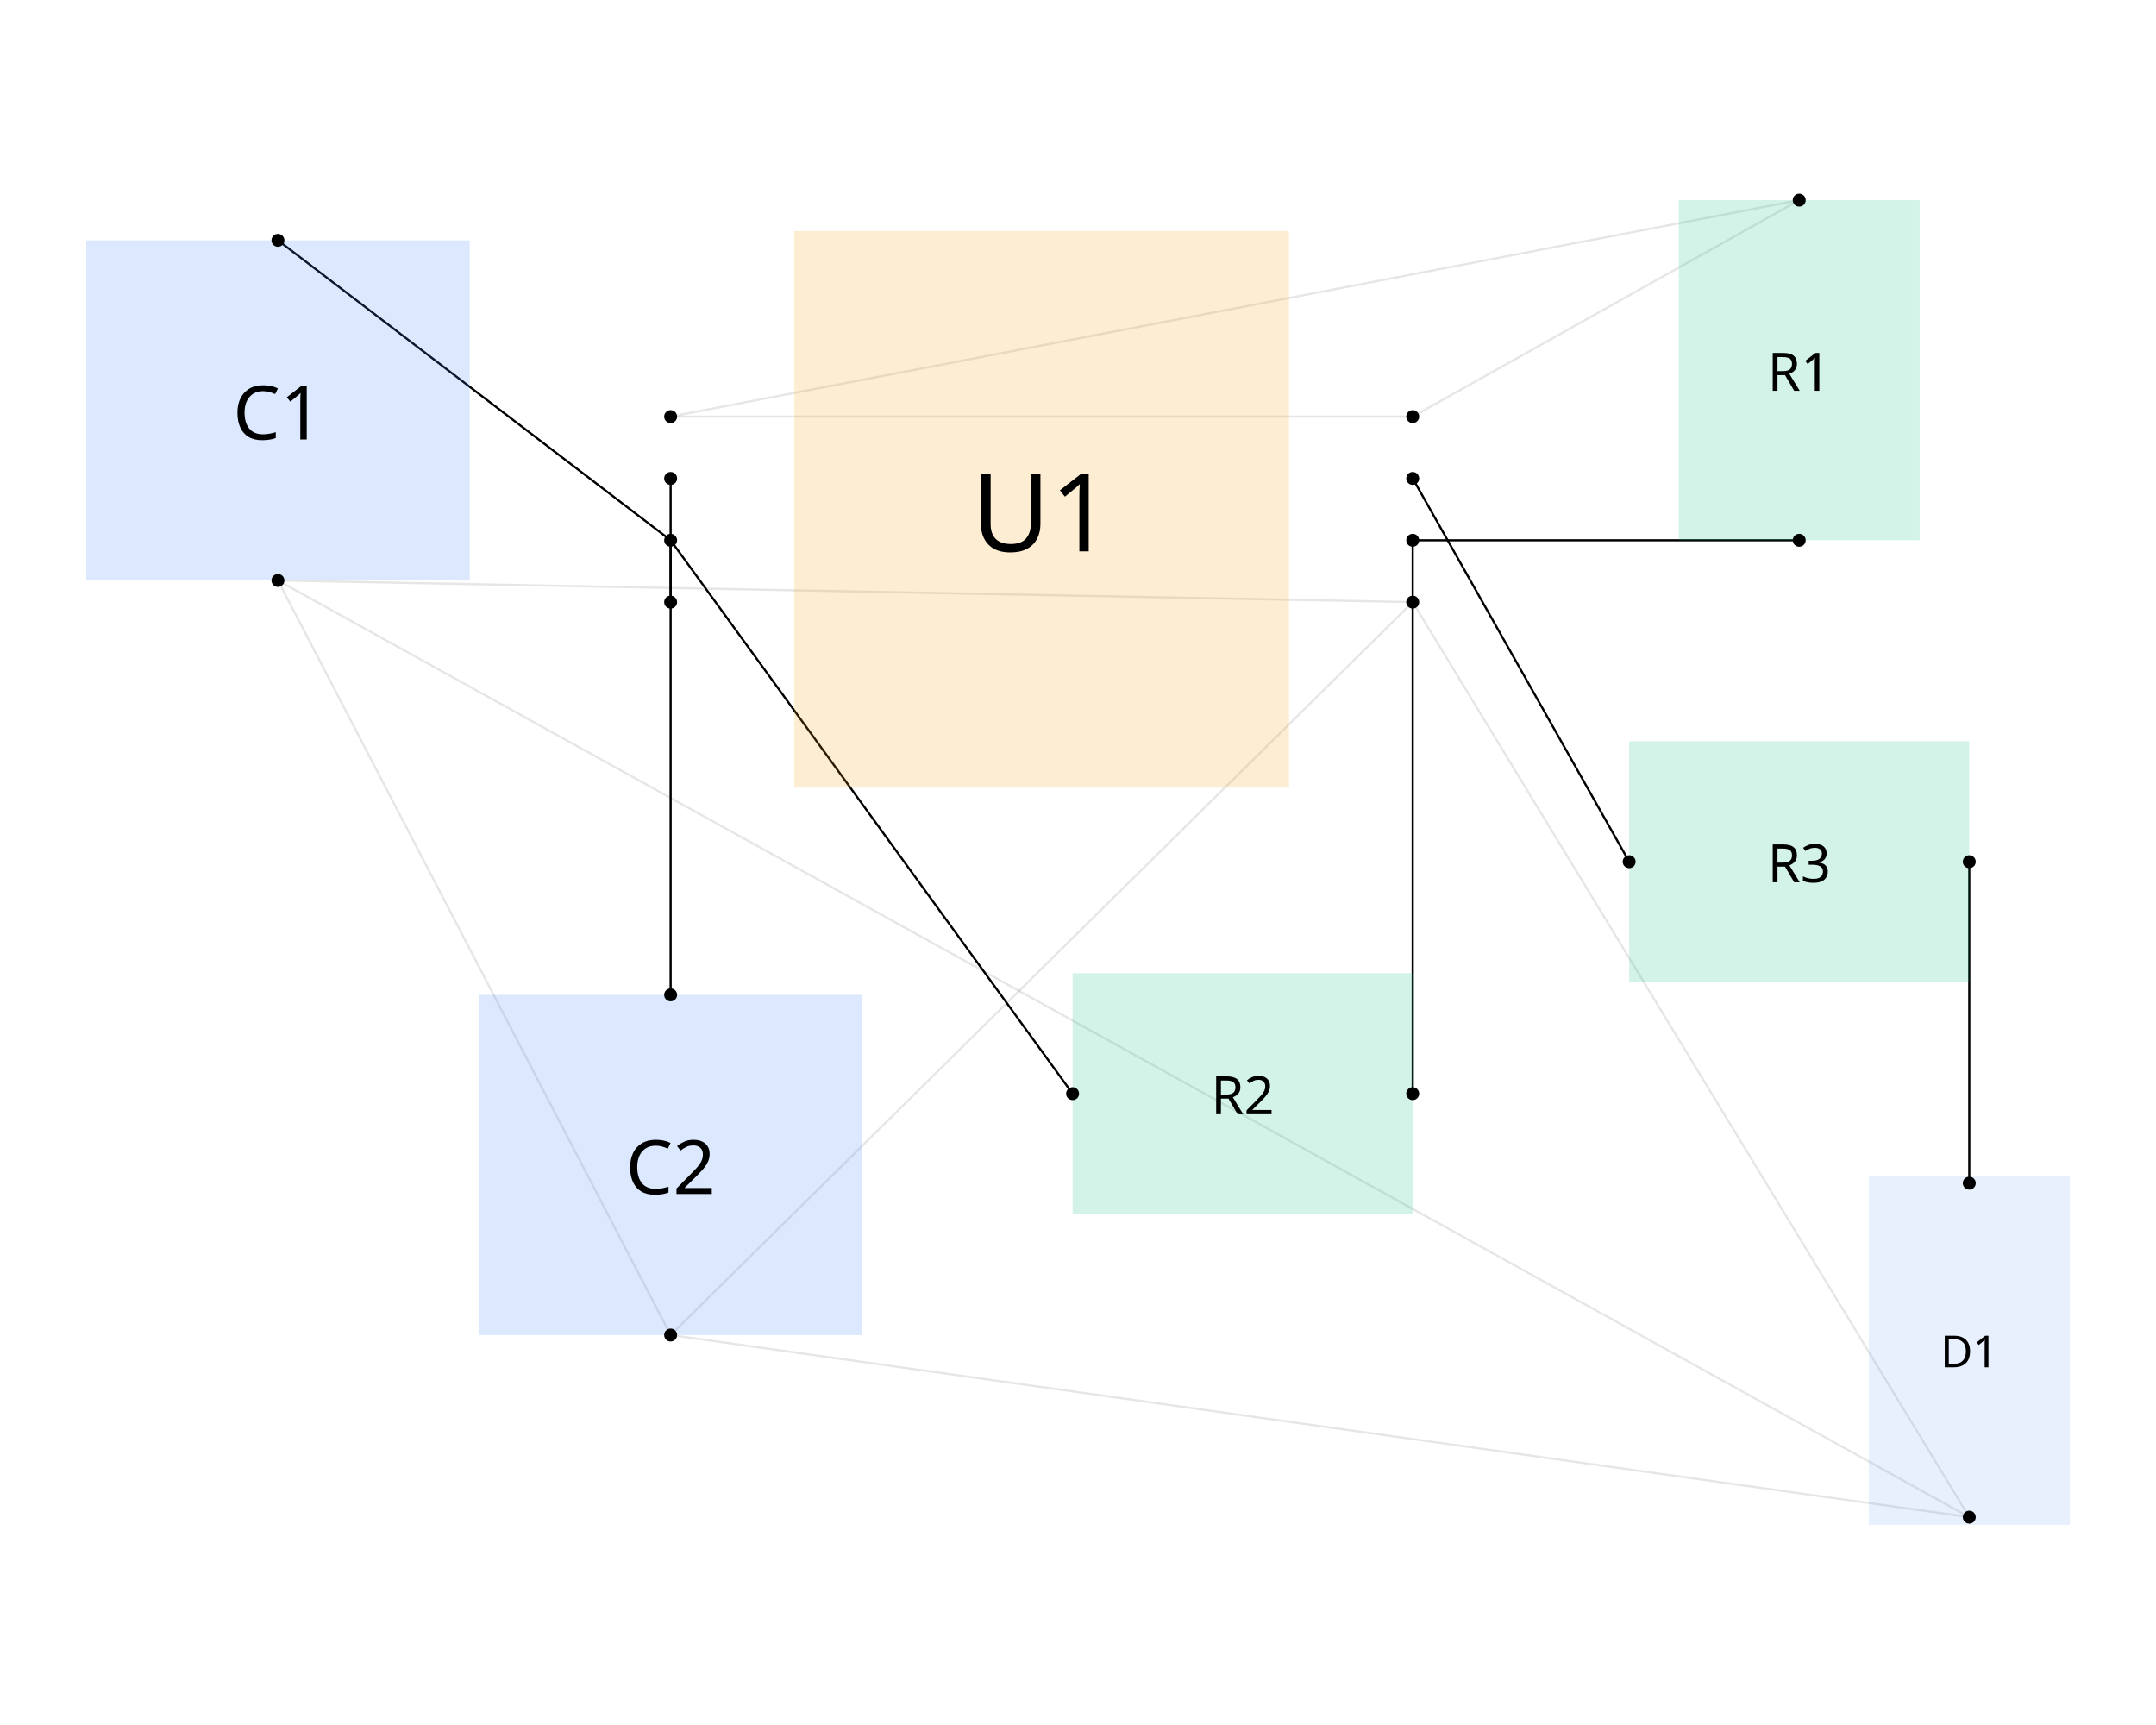
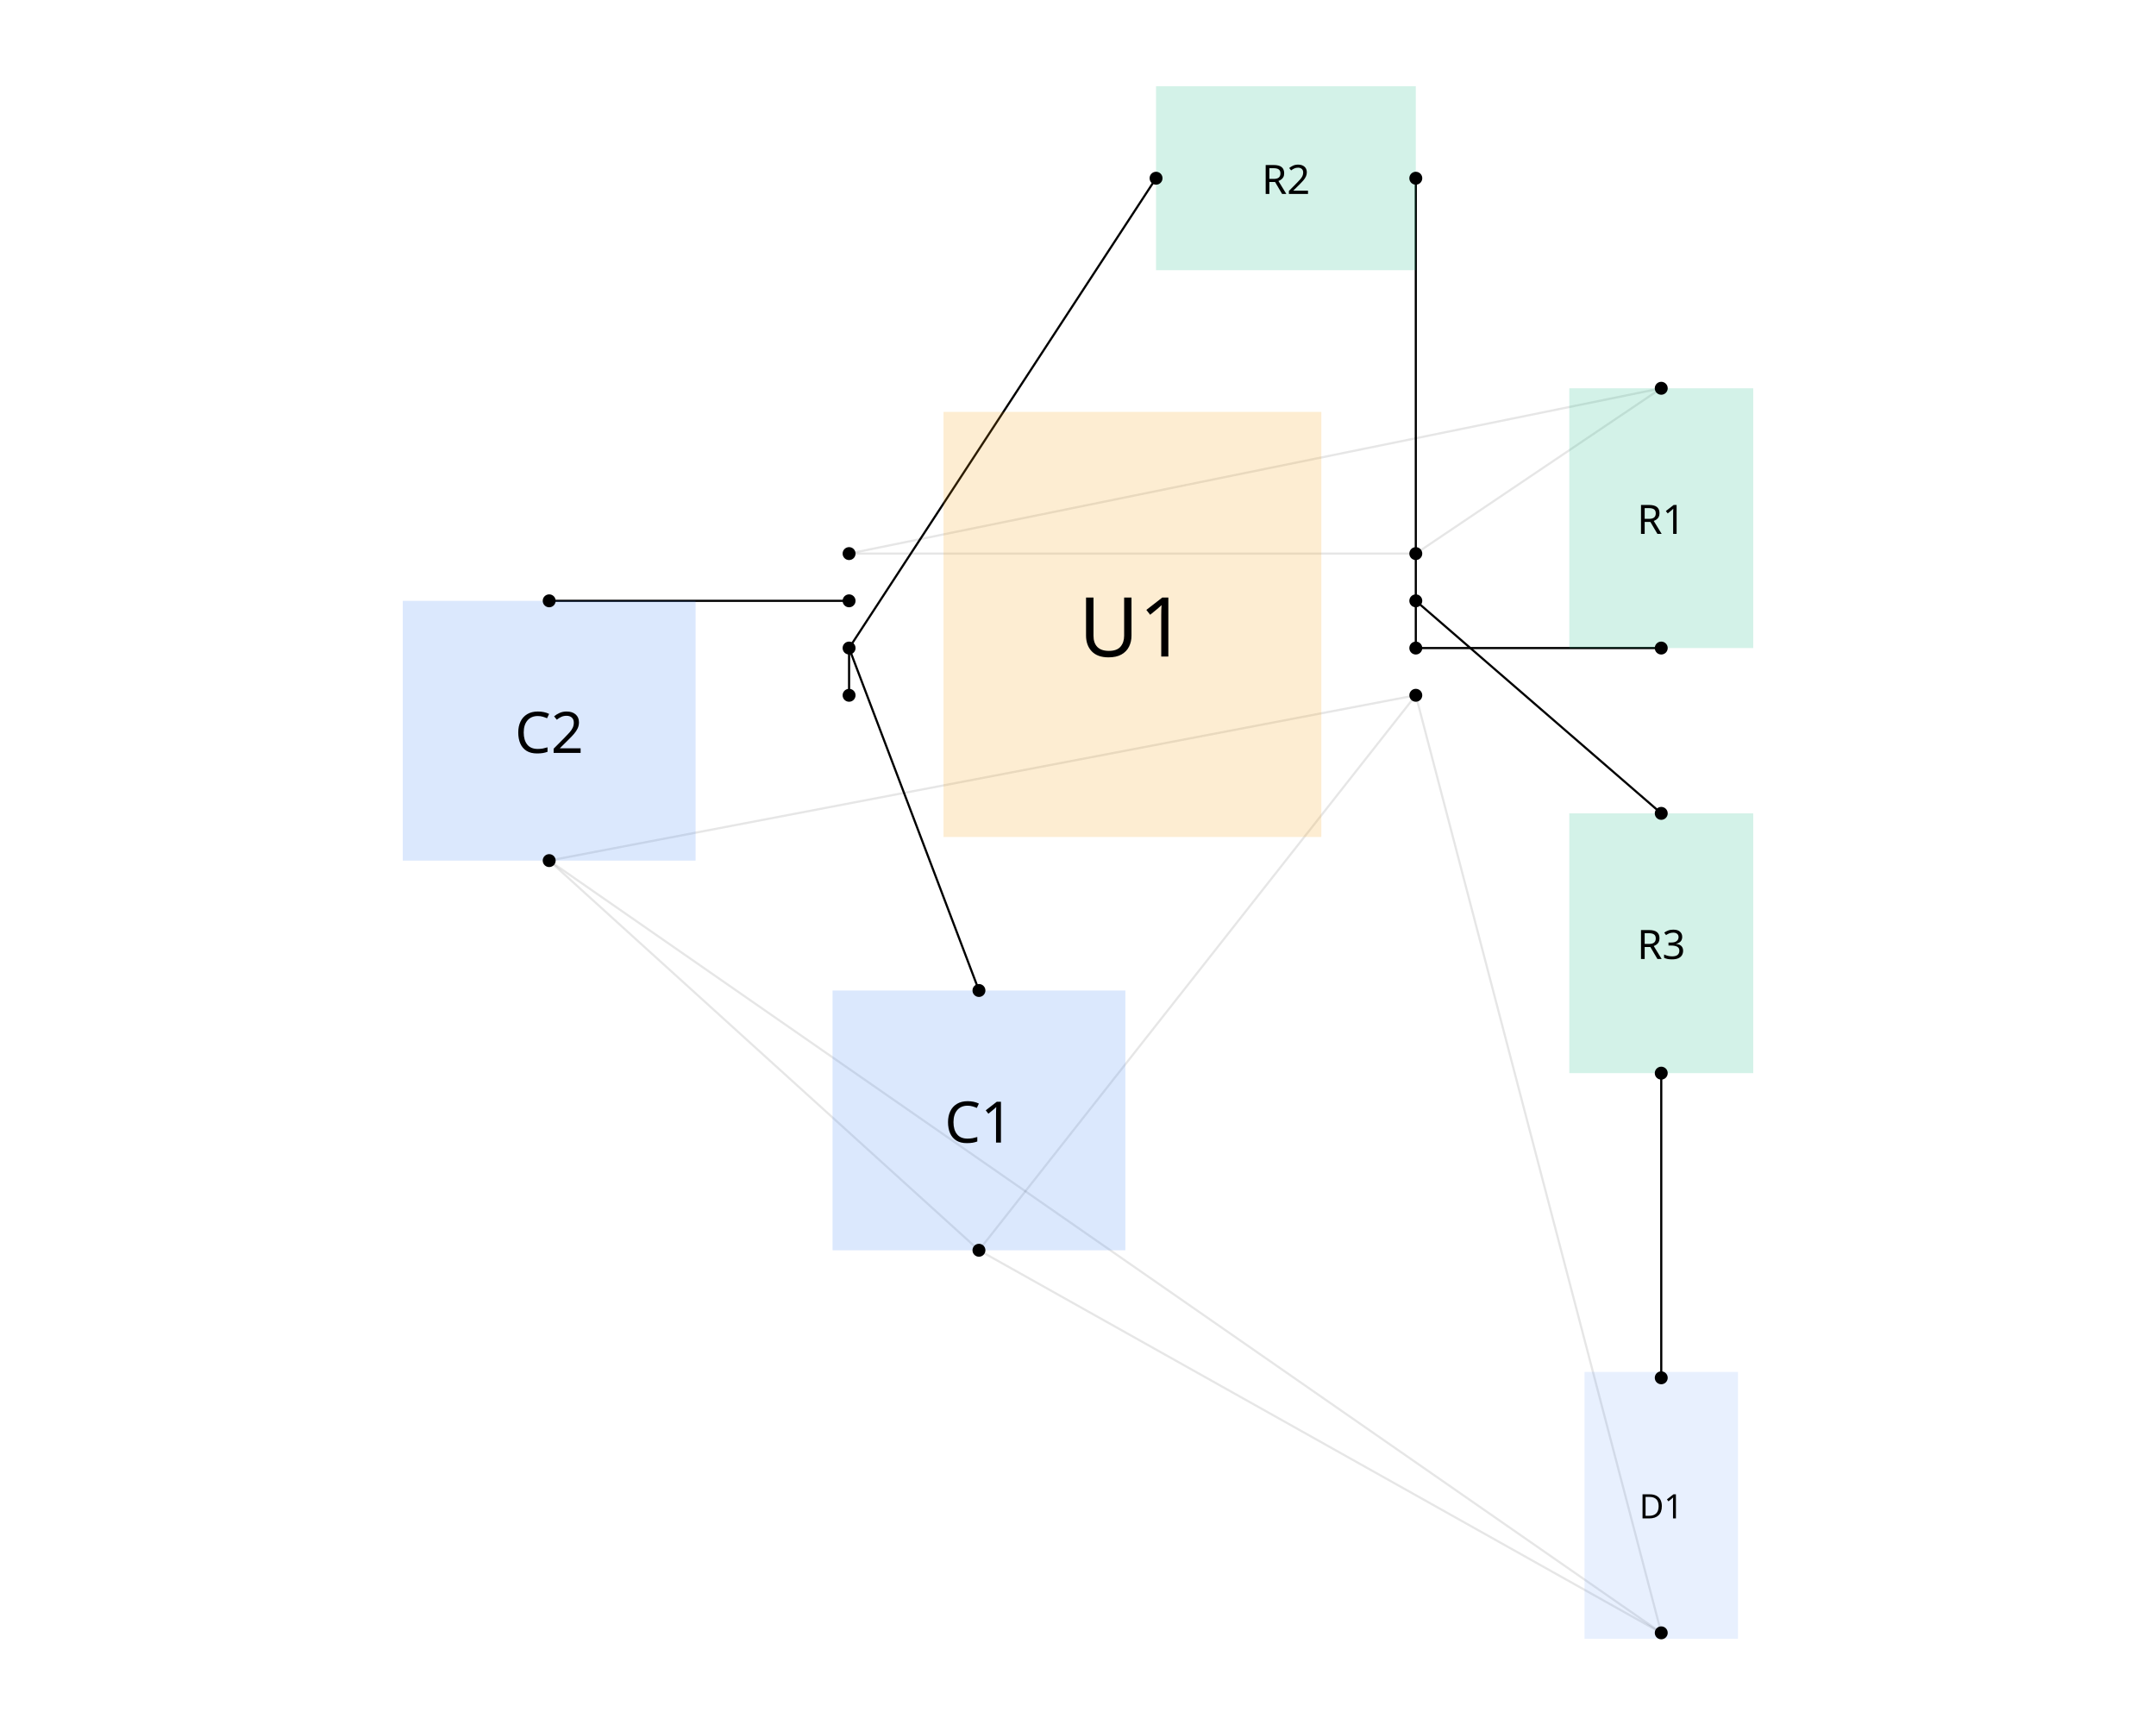
<svg xmlns="http://www.w3.org/2000/svg" width="1000" height="800" viewBox="0 0 1000 800">
  <rect width="100%" height="100%" fill="white" />
  <g>
-     <polyline data-points="1.2000000000000002,-0.30000000000000004 -2.4699999999999998,-0.22999999999999976" data-type="line" data-label="" points="655.246,279.252 128.917,269.213" fill="none" stroke="rgba(0,0,0,0.1)" stroke-width="1px" />
+     <polyline data-points="1.2000000000000002,-0.30000000000000004 -0.6500000000000004,-2.6500000000000004" data-type="line" data-label="" points="656.679,322.452 454.06,579.833" fill="none" stroke="rgba(0,0,0,0.1)" stroke-width="1px" />
  </g>
  <g>
-     <polyline data-points="1.2000000000000002,-0.30000000000000004 -1.2000000000000006,-2.67" data-type="line" data-label="" points="655.246,279.252 311.052,619.143" fill="none" stroke="rgba(0,0,0,0.1)" stroke-width="1px" />
+     <polyline data-points="1.2000000000000002,-0.30000000000000004 -2.47,-1.0000000000000002" data-type="line" data-label="" points="656.679,322.452 254.726,399.119" fill="none" stroke="rgba(0,0,0,0.1)" stroke-width="1px" />
  </g>
  <g>
-     <polyline data-points="1.2000000000000002,-0.30000000000000004 2.9999999999999996,-3.2589106999999986" data-type="line" data-label="" points="655.246,279.252 913.39,703.601" fill="none" stroke="rgba(0,0,0,0.1)" stroke-width="1px" />
+     <polyline data-points="1.2000000000000002,-0.30000000000000004 2.2394553499999996,-4.2700000000000005" data-type="line" data-label="" points="656.679,322.452 770.524,757.262" fill="none" stroke="rgba(0,0,0,0.1)" stroke-width="1px" />
  </g>
  <g>
-     <polyline data-points="-2.4699999999999998,-0.22999999999999976 -1.2000000000000006,-2.67" data-type="line" data-label="" points="128.917,269.213 311.052,619.143" fill="none" stroke="rgba(0,0,0,0.1)" stroke-width="1px" />
+     <polyline data-points="-0.6500000000000004,-2.6500000000000004 -2.47,-1.0000000000000002" data-type="line" data-label="" points="454.06,579.833 254.726,399.119" fill="none" stroke="rgba(0,0,0,0.1)" stroke-width="1px" />
  </g>
  <g>
-     <polyline data-points="-2.4699999999999998,-0.22999999999999976 2.9999999999999996,-3.2589106999999986" data-type="line" data-label="" points="128.917,269.213 913.39,703.601" fill="none" stroke="rgba(0,0,0,0.1)" stroke-width="1px" />
+     <polyline data-points="-0.6500000000000004,-2.6500000000000004 2.2394553499999996,-4.2700000000000005" data-type="line" data-label="" points="454.06,579.833 770.524,757.262" fill="none" stroke="rgba(0,0,0,0.1)" stroke-width="1px" />
  </g>
  <g>
-     <polyline data-points="-1.2000000000000006,-2.67 2.9999999999999996,-3.2589106999999986" data-type="line" data-label="" points="311.052,619.143 913.39,703.601" fill="none" stroke="rgba(0,0,0,0.1)" stroke-width="1px" />
+     <polyline data-points="-2.47,-1.0000000000000002 2.2394553499999996,-4.2700000000000005" data-type="line" data-label="" points="254.726,399.119 770.524,757.262" fill="none" stroke="rgba(0,0,0,0.1)" stroke-width="1px" />
  </g>
  <g>
-     <polyline data-points="-1.2000000000000002,0.30000000000000004 1.2000000000000002,0.30000000000000004" data-type="line" data-label="" points="311.052,193.204 655.246,193.204" fill="none" stroke="rgba(0,0,0,0.1)" stroke-width="1px" />
+     <polyline data-points="-1.2000000000000002,0.30000000000000004 1.2000000000000002,0.30000000000000004" data-type="line" data-label="" points="393.822,256.738 656.679,256.738" fill="none" stroke="rgba(0,0,0,0.1)" stroke-width="1px" />
  </g>
  <g>
-     <polyline data-points="-1.2000000000000002,0.30000000000000004 2.45,1.0000000000000002" data-type="line" data-label="" points="311.052,193.204 834.513,92.814" fill="none" stroke="rgba(0,0,0,0.1)" stroke-width="1px" />
+     <polyline data-points="-1.2000000000000002,0.30000000000000004 2.2394553499999996,1.0000000000000002" data-type="line" data-label="" points="393.822,256.738 770.524,180.071" fill="none" stroke="rgba(0,0,0,0.1)" stroke-width="1px" />
  </g>
  <g>
-     <polyline data-points="1.2000000000000002,0.30000000000000004 2.45,1.0000000000000002" data-type="line" data-label="" points="655.246,193.204 834.513,92.814" fill="none" stroke="rgba(0,0,0,0.1)" stroke-width="1px" />
+     <polyline data-points="1.2000000000000002,0.30000000000000004 2.2394553499999996,1.0000000000000002" data-type="line" data-label="" points="656.679,256.738 770.524,180.071" fill="none" stroke="rgba(0,0,0,0.1)" stroke-width="1px" />
  </g>
  <g>
-     <polyline data-points="-1.2000000000000002,-0.09999999999999998 -1.2000000000000002,-0.30000000000000004" data-type="line" data-label="" points="311.052,250.569 311.052,279.252" fill="none" stroke="black" stroke-width="1px" />
+     <polyline data-points="-1.2000000000000002,-0.09999999999999998 -1.2000000000000002,-0.30000000000000004" data-type="line" data-label="" points="393.822,300.547 393.822,322.452" fill="none" stroke="black" stroke-width="1px" />
  </g>
  <g>
-     <polyline data-points="0.09999999999999987,-1.8894553499999995 -1.2000000000000002,-0.09999999999999998" data-type="line" data-label="" points="497.49,507.202 311.052,250.569" fill="none" stroke="black" stroke-width="1px" />
+     <polyline data-points="0.10000000000000009,1.8894553499999995 -1.2000000000000002,-0.09999999999999998" data-type="line" data-label="" points="536.203,82.655 393.822,300.547" fill="none" stroke="black" stroke-width="1px" />
  </g>
  <g>
-     <polyline data-points="-1.2000000000000002,-0.09999999999999998 -2.4699999999999998,0.8700000000000003" data-type="line" data-label="" points="311.052,250.569 128.917,111.458" fill="none" stroke="black" stroke-width="1px" />
+     <polyline data-points="-1.2000000000000002,-0.09999999999999998 -0.6500000000000001,-1.55" data-type="line" data-label="" points="393.822,300.547 454.06,459.357" fill="none" stroke="black" stroke-width="1px" />
  </g>
  <g>
-     <polyline data-points="1.2000000000000002,0.09999999999999998 1.9000000000000001,-1.1394553499999995" data-type="line" data-label="" points="655.246,221.886 755.635,399.641" fill="none" stroke="black" stroke-width="1px" />
+     <polyline data-points="1.2000000000000002,0.09999999999999998 2.2394553499999996,-0.8" data-type="line" data-label="" points="656.679,278.643 770.524,377.214" fill="none" stroke="black" stroke-width="1px" />
  </g>
  <g>
-     <polyline data-points="-1.2000000000000002,0.10000000000000003 -1.2000000000000006,-1.57" data-type="line" data-label="" points="311.052,221.886 311.052,461.388" fill="none" stroke="black" stroke-width="1px" />
+     <polyline data-points="-1.2000000000000002,0.10000000000000003 -2.47,0.09999999999999987" data-type="line" data-label="" points="393.822,278.643 254.726,278.643" fill="none" stroke="black" stroke-width="1px" />
  </g>
  <g>
-     <polyline data-points="2.45,-0.09999999999999987 1.2000000000000002,-0.10000000000000003" data-type="line" data-label="" points="834.513,250.569 655.246,250.569" fill="none" stroke="black" stroke-width="1px" />
+     <polyline data-points="2.2394553499999996,-0.09999999999999987 1.2000000000000002,-0.10000000000000003" data-type="line" data-label="" points="770.524,300.547 656.679,300.547" fill="none" stroke="black" stroke-width="1px" />
  </g>
  <g>
-     <polyline data-points="1.2000000000000002,-0.10000000000000003 1.2,-1.8894553499999995" data-type="line" data-label="" points="655.246,250.569 655.246,507.202" fill="none" stroke="black" stroke-width="1px" />
+     <polyline data-points="1.2000000000000002,-0.10000000000000003 1.2000000000000002,1.8894553499999995" data-type="line" data-label="" points="656.679,300.547 656.679,82.655" fill="none" stroke="black" stroke-width="1px" />
  </g>
  <g>
-     <polyline data-points="3,-1.1394553499999995 2.9999999999999996,-2.1789106999999985" data-type="line" data-label="" points="913.39,399.641 913.39,548.714" fill="none" stroke="black" stroke-width="1px" />
+     <polyline data-points="2.2394553499999996,-1.9000000000000001 2.2394553499999996,-3.1900000000000004" data-type="line" data-label="" points="770.524,497.69 770.524,638.976" fill="none" stroke="black" stroke-width="1px" />
  </g>
  <g>
-     <rect data-type="rect" data-label="U1" data-x="0" data-y="0" x="368.418" y="107.155" width="229.462" height="258.145" fill="rgba(245, 158, 11, 0.18)" stroke="none" stroke-width="0.007" />
+     <rect data-type="rect" data-label="U1" data-x="0" data-y="0" x="437.631" y="191.024" width="175.238" height="197.143" fill="rgba(245, 158, 11, 0.18)" stroke="none" stroke-width="0.009" />
  </g>
  <g>
-     <rect data-type="rect" data-label="R1" data-x="2.45" data-y="0.4500000000000002" x="778.66" y="92.814" width="111.707" height="157.755" fill="rgba(16, 185, 129, 0.18)" stroke="none" stroke-width="0.007" />
+     <rect data-type="rect" data-label="R1" data-x="2.2394553499999996" data-y="0.4500000000000002" x="727.869" y="180.071" width="85.309" height="120.476" fill="rgba(16, 185, 129, 0.18)" stroke="none" stroke-width="0.009" />
  </g>
  <g>
-     <rect data-type="rect" data-label="R2" data-x="0.6499999999999999" data-y="-1.8894553499999995" x="497.49" y="451.349" width="157.755" height="111.707" fill="rgba(16, 185, 129, 0.18)" stroke="none" stroke-width="0.007" />
+     <rect data-type="rect" data-label="R2" data-x="0.6500000000000001" data-y="1.8894553499999995" x="536.203" y="40" width="120.476" height="85.309" fill="rgba(16, 185, 129, 0.18)" stroke="none" stroke-width="0.009" />
  </g>
  <g>
-     <rect data-type="rect" data-label="C1" data-x="-2.4699999999999998" data-y="0.3200000000000003" x="40" y="111.458" width="177.833" height="157.755" fill="rgba(59, 130, 246, 0.18)" stroke="none" stroke-width="0.007" />
+     <rect data-type="rect" data-label="C1" data-x="-0.6500000000000002" data-y="-2.1" x="386.155" y="459.357" width="135.81" height="120.476" fill="rgba(59, 130, 246, 0.18)" stroke="none" stroke-width="0.009" />
  </g>
  <g>
-     <rect data-type="rect" data-label="C2" data-x="-1.2000000000000006" data-y="-2.12" x="222.136" y="461.388" width="177.833" height="157.755" fill="rgba(59, 130, 246, 0.18)" stroke="none" stroke-width="0.007" />
+     <rect data-type="rect" data-label="C2" data-x="-2.47" data-y="-0.4500000000000002" x="186.821" y="278.643" width="135.81" height="120.476" fill="rgba(59, 130, 246, 0.18)" stroke="none" stroke-width="0.009" />
  </g>
  <g>
-     <rect data-type="rect" data-label="D1" data-x="2.9999999999999996" data-y="-2.7189106999999986" x="866.781" y="545.128" width="93.219" height="162.058" fill="rgba(59, 130, 246, 0.12)" stroke="none" stroke-width="0.007" />
+     <rect data-type="rect" data-label="D1" data-x="2.2394553499999996" data-y="-3.7300000000000004" x="734.929" y="636.238" width="71.191" height="123.762" fill="rgba(59, 130, 246, 0.12)" stroke="none" stroke-width="0.009" />
  </g>
  <g>
-     <rect data-type="rect" data-label="R3" data-x="2.45" data-y="-1.1394553499999995" x="755.635" y="343.788" width="157.755" height="111.707" fill="rgba(16, 185, 129, 0.18)" stroke="none" stroke-width="0.007" />
+     <rect data-type="rect" data-label="R3" data-x="2.2394553499999996" data-y="-1.35" x="727.869" y="377.214" width="85.309" height="120.476" fill="rgba(16, 185, 129, 0.18)" stroke="none" stroke-width="0.009" />
  </g>
-   <text data-type="text" data-label="U1" data-x="0" data-y="0" x="483.149" y="236.228" fill="black" font-size="50.195" font-family="sans-serif" text-anchor="middle" dominant-baseline="central">U1</text>
-   <text data-type="text" data-label="R1" data-x="2.45" data-y="0.4500000000000002" x="834.513" y="171.692" fill="black" font-size="24.575" font-family="sans-serif" text-anchor="middle" dominant-baseline="central">R1</text>
-   <text data-type="text" data-label="R2" data-x="0.6499999999999999" data-y="-1.8894553499999995" x="576.368" y="507.202" fill="black" font-size="24.575" font-family="sans-serif" text-anchor="middle" dominant-baseline="central">R2</text>
-   <text data-type="text" data-label="C1" data-x="-2.4699999999999998" data-y="0.3200000000000003" x="128.917" y="190.335" fill="black" font-size="34.706" font-family="sans-serif" text-anchor="middle" dominant-baseline="central">C1</text>
-   <text data-type="text" data-label="C2" data-x="-1.2000000000000006" data-y="-2.12" x="311.052" y="540.265" fill="black" font-size="34.706" font-family="sans-serif" text-anchor="middle" dominant-baseline="central">C2</text>
-   <text data-type="text" data-label="D1" data-x="2.9999999999999996" data-y="-2.7189106999999986" x="913.39" y="626.157" fill="black" font-size="20.508" font-family="sans-serif" text-anchor="middle" dominant-baseline="central">D1</text>
-   <text data-type="text" data-label="R3" data-x="2.45" data-y="-1.1394553499999995" x="834.513" y="399.641" fill="black" font-size="24.575" font-family="sans-serif" text-anchor="middle" dominant-baseline="central">R3</text>
+   <text data-type="text" data-label="U1" data-x="0" data-y="0" x="525.25" y="289.595" fill="black" font-size="38.333" font-family="sans-serif" text-anchor="middle" dominant-baseline="central">U1</text>
+   <text data-type="text" data-label="R1" data-x="2.2394553499999996" data-y="0.4500000000000002" x="770.524" y="240.309" fill="black" font-size="18.768" font-family="sans-serif" text-anchor="middle" dominant-baseline="central">R1</text>
+   <text data-type="text" data-label="R2" data-x="0.6500000000000001" data-y="1.8894553499999995" x="596.441" y="82.655" fill="black" font-size="18.768" font-family="sans-serif" text-anchor="middle" dominant-baseline="central">R2</text>
+   <text data-type="text" data-label="C1" data-x="-0.6500000000000002" data-y="-2.1" x="454.06" y="519.595" fill="black" font-size="26.505" font-family="sans-serif" text-anchor="middle" dominant-baseline="central">C1</text>
+   <text data-type="text" data-label="C2" data-x="-2.47" data-y="-0.4500000000000002" x="254.726" y="338.881" fill="black" font-size="26.505" font-family="sans-serif" text-anchor="middle" dominant-baseline="central">C2</text>
+   <text data-type="text" data-label="D1" data-x="2.2394553499999996" data-y="-3.7300000000000004" x="770.524" y="698.119" fill="black" font-size="15.662" font-family="sans-serif" text-anchor="middle" dominant-baseline="central">D1</text>
+   <text data-type="text" data-label="R3" data-x="2.2394553499999996" data-y="-1.35" x="770.524" y="437.452" fill="black" font-size="18.768" font-family="sans-serif" text-anchor="middle" dominant-baseline="central">R3</text>
  <g>
-     <circle data-type="point" data-label="U1.1 (unnamedsubcircuitsubcircuit_source_group_0_connectivity_net1)" data-x="1.2000000000000002" data-y="-0.30000000000000004" cx="655.246" cy="279.252" r="3" fill="black" />
+     <circle data-type="point" data-label="U1.1 (unnamedsubcircuitsubcircuit_source_group_0_connectivity_net1)" data-x="1.2000000000000002" data-y="-0.30000000000000004" cx="656.679" cy="322.452" r="3" fill="black" />
  </g>
  <g>
-     <circle data-type="point" data-label="U1.2" data-x="-1.2000000000000002" data-y="-0.30000000000000004" cx="311.052" cy="279.252" r="3" fill="black" />
+     <circle data-type="point" data-label="U1.2" data-x="-1.2000000000000002" data-y="-0.30000000000000004" cx="393.822" cy="322.452" r="3" fill="black" />
  </g>
  <g>
-     <circle data-type="point" data-label="U1.3" data-x="1.2000000000000002" data-y="0.09999999999999998" cx="655.246" cy="221.886" r="3" fill="black" />
+     <circle data-type="point" data-label="U1.3" data-x="1.2000000000000002" data-y="0.09999999999999998" cx="656.679" cy="278.643" r="3" fill="black" />
  </g>
  <g>
-     <circle data-type="point" data-label="U1.4 (unnamedsubcircuitsubcircuit_source_group_0_connectivity_net0)" data-x="-1.2000000000000002" data-y="0.30000000000000004" cx="311.052" cy="193.204" r="3" fill="black" />
+     <circle data-type="point" data-label="U1.4 (unnamedsubcircuitsubcircuit_source_group_0_connectivity_net0)" data-x="-1.2000000000000002" data-y="0.30000000000000004" cx="393.822" cy="256.738" r="3" fill="black" />
  </g>
  <g>
-     <circle data-type="point" data-label="U1.5" data-x="-1.2000000000000002" data-y="0.10000000000000003" cx="311.052" cy="221.886" r="3" fill="black" />
+     <circle data-type="point" data-label="U1.5" data-x="-1.2000000000000002" data-y="0.10000000000000003" cx="393.822" cy="278.643" r="3" fill="black" />
  </g>
  <g>
-     <circle data-type="point" data-label="U1.6" data-x="-1.2000000000000002" data-y="-0.09999999999999998" cx="311.052" cy="250.569" r="3" fill="black" />
+     <circle data-type="point" data-label="U1.6" data-x="-1.2000000000000002" data-y="-0.09999999999999998" cx="393.822" cy="300.547" r="3" fill="black" />
  </g>
  <g>
-     <circle data-type="point" data-label="U1.7" data-x="1.2000000000000002" data-y="-0.10000000000000003" cx="655.246" cy="250.569" r="3" fill="black" />
+     <circle data-type="point" data-label="U1.7" data-x="1.2000000000000002" data-y="-0.10000000000000003" cx="656.679" cy="300.547" r="3" fill="black" />
  </g>
  <g>
-     <circle data-type="point" data-label="U1.8 (unnamedsubcircuitsubcircuit_source_group_0_connectivity_net0)" data-x="1.2000000000000002" data-y="0.30000000000000004" cx="655.246" cy="193.204" r="3" fill="black" />
+     <circle data-type="point" data-label="U1.8 (unnamedsubcircuitsubcircuit_source_group_0_connectivity_net0)" data-x="1.2000000000000002" data-y="0.30000000000000004" cx="656.679" cy="256.738" r="3" fill="black" />
  </g>
  <g>
-     <circle data-type="point" data-label="R1.1 (unnamedsubcircuitsubcircuit_source_group_0_connectivity_net0)" data-x="2.45" data-y="1.0000000000000002" cx="834.513" cy="92.814" r="3" fill="black" />
+     <circle data-type="point" data-label="R1.1 (unnamedsubcircuitsubcircuit_source_group_0_connectivity_net0)" data-x="2.2394553499999996" data-y="1.0000000000000002" cx="770.524" cy="180.071" r="3" fill="black" />
  </g>
  <g>
-     <circle data-type="point" data-label="R1.2" data-x="2.45" data-y="-0.09999999999999987" cx="834.513" cy="250.569" r="3" fill="black" />
+     <circle data-type="point" data-label="R1.2" data-x="2.2394553499999996" data-y="-0.09999999999999987" cx="770.524" cy="300.547" r="3" fill="black" />
  </g>
  <g>
-     <circle data-type="point" data-label="R2.1" data-x="1.2" data-y="-1.8894553499999995" cx="655.246" cy="507.202" r="3" fill="black" />
+     <circle data-type="point" data-label="R2.1" data-x="1.2000000000000002" data-y="1.8894553499999995" cx="656.679" cy="82.655" r="3" fill="black" />
  </g>
  <g>
-     <circle data-type="point" data-label="R2.2" data-x="0.09999999999999987" data-y="-1.8894553499999995" cx="497.49" cy="507.202" r="3" fill="black" />
+     <circle data-type="point" data-label="R2.2" data-x="0.10000000000000009" data-y="1.8894553499999995" cx="536.203" cy="82.655" r="3" fill="black" />
  </g>
  <g>
-     <circle data-type="point" data-label="C1.1" data-x="-2.4699999999999998" data-y="0.8700000000000003" cx="128.917" cy="111.458" r="3" fill="black" />
+     <circle data-type="point" data-label="C1.1" data-x="-0.6500000000000001" data-y="-1.55" cx="454.06" cy="459.357" r="3" fill="black" />
  </g>
  <g>
-     <circle data-type="point" data-label="C1.2 (unnamedsubcircuitsubcircuit_source_group_0_connectivity_net1)" data-x="-2.4699999999999998" data-y="-0.22999999999999976" cx="128.917" cy="269.213" r="3" fill="black" />
+     <circle data-type="point" data-label="C1.2 (unnamedsubcircuitsubcircuit_source_group_0_connectivity_net1)" data-x="-0.6500000000000004" data-y="-2.6500000000000004" cx="454.06" cy="579.833" r="3" fill="black" />
  </g>
  <g>
-     <circle data-type="point" data-label="C2.1" data-x="-1.2000000000000006" data-y="-1.57" cx="311.052" cy="461.388" r="3" fill="black" />
+     <circle data-type="point" data-label="C2.1" data-x="-2.47" data-y="0.09999999999999987" cx="254.726" cy="278.643" r="3" fill="black" />
  </g>
  <g>
-     <circle data-type="point" data-label="C2.2 (unnamedsubcircuitsubcircuit_source_group_0_connectivity_net1)" data-x="-1.2000000000000006" data-y="-2.67" cx="311.052" cy="619.143" r="3" fill="black" />
+     <circle data-type="point" data-label="C2.2 (unnamedsubcircuitsubcircuit_source_group_0_connectivity_net1)" data-x="-2.47" data-y="-1.0000000000000002" cx="254.726" cy="399.119" r="3" fill="black" />
  </g>
  <g>
-     <circle data-type="point" data-label="D1.1" data-x="2.9999999999999996" data-y="-2.1789106999999985" cx="913.39" cy="548.714" r="3" fill="black" />
+     <circle data-type="point" data-label="D1.1" data-x="2.2394553499999996" data-y="-3.1900000000000004" cx="770.524" cy="638.976" r="3" fill="black" />
  </g>
  <g>
-     <circle data-type="point" data-label="D1.2 (unnamedsubcircuitsubcircuit_source_group_0_connectivity_net1)" data-x="2.9999999999999996" data-y="-3.2589106999999986" cx="913.39" cy="703.601" r="3" fill="black" />
+     <circle data-type="point" data-label="D1.2 (unnamedsubcircuitsubcircuit_source_group_0_connectivity_net1)" data-x="2.2394553499999996" data-y="-4.2700000000000005" cx="770.524" cy="757.262" r="3" fill="black" />
  </g>
  <g>
-     <circle data-type="point" data-label="R3.1" data-x="1.9000000000000001" data-y="-1.1394553499999995" cx="755.635" cy="399.641" r="3" fill="black" />
+     <circle data-type="point" data-label="R3.1" data-x="2.2394553499999996" data-y="-0.8" cx="770.524" cy="377.214" r="3" fill="black" />
  </g>
  <g>
-     <circle data-type="point" data-label="R3.2" data-x="3" data-y="-1.1394553499999995" cx="913.39" cy="399.641" r="3" fill="black" />
+     <circle data-type="point" data-label="R3.2" data-x="2.2394553499999996" data-y="-1.9000000000000001" cx="770.524" cy="497.69" r="3" fill="black" />
  </g>
  <g id="crosshair" style="display: none">
    <line id="crosshair-h" y1="0" y2="800" stroke="#666" stroke-width="0.5" />
    <line id="crosshair-v" x1="0" x2="1000" stroke="#666" stroke-width="0.5" />
    <text id="coordinates" font-family="monospace" font-size="12" fill="#666" />
  </g>
</svg>
